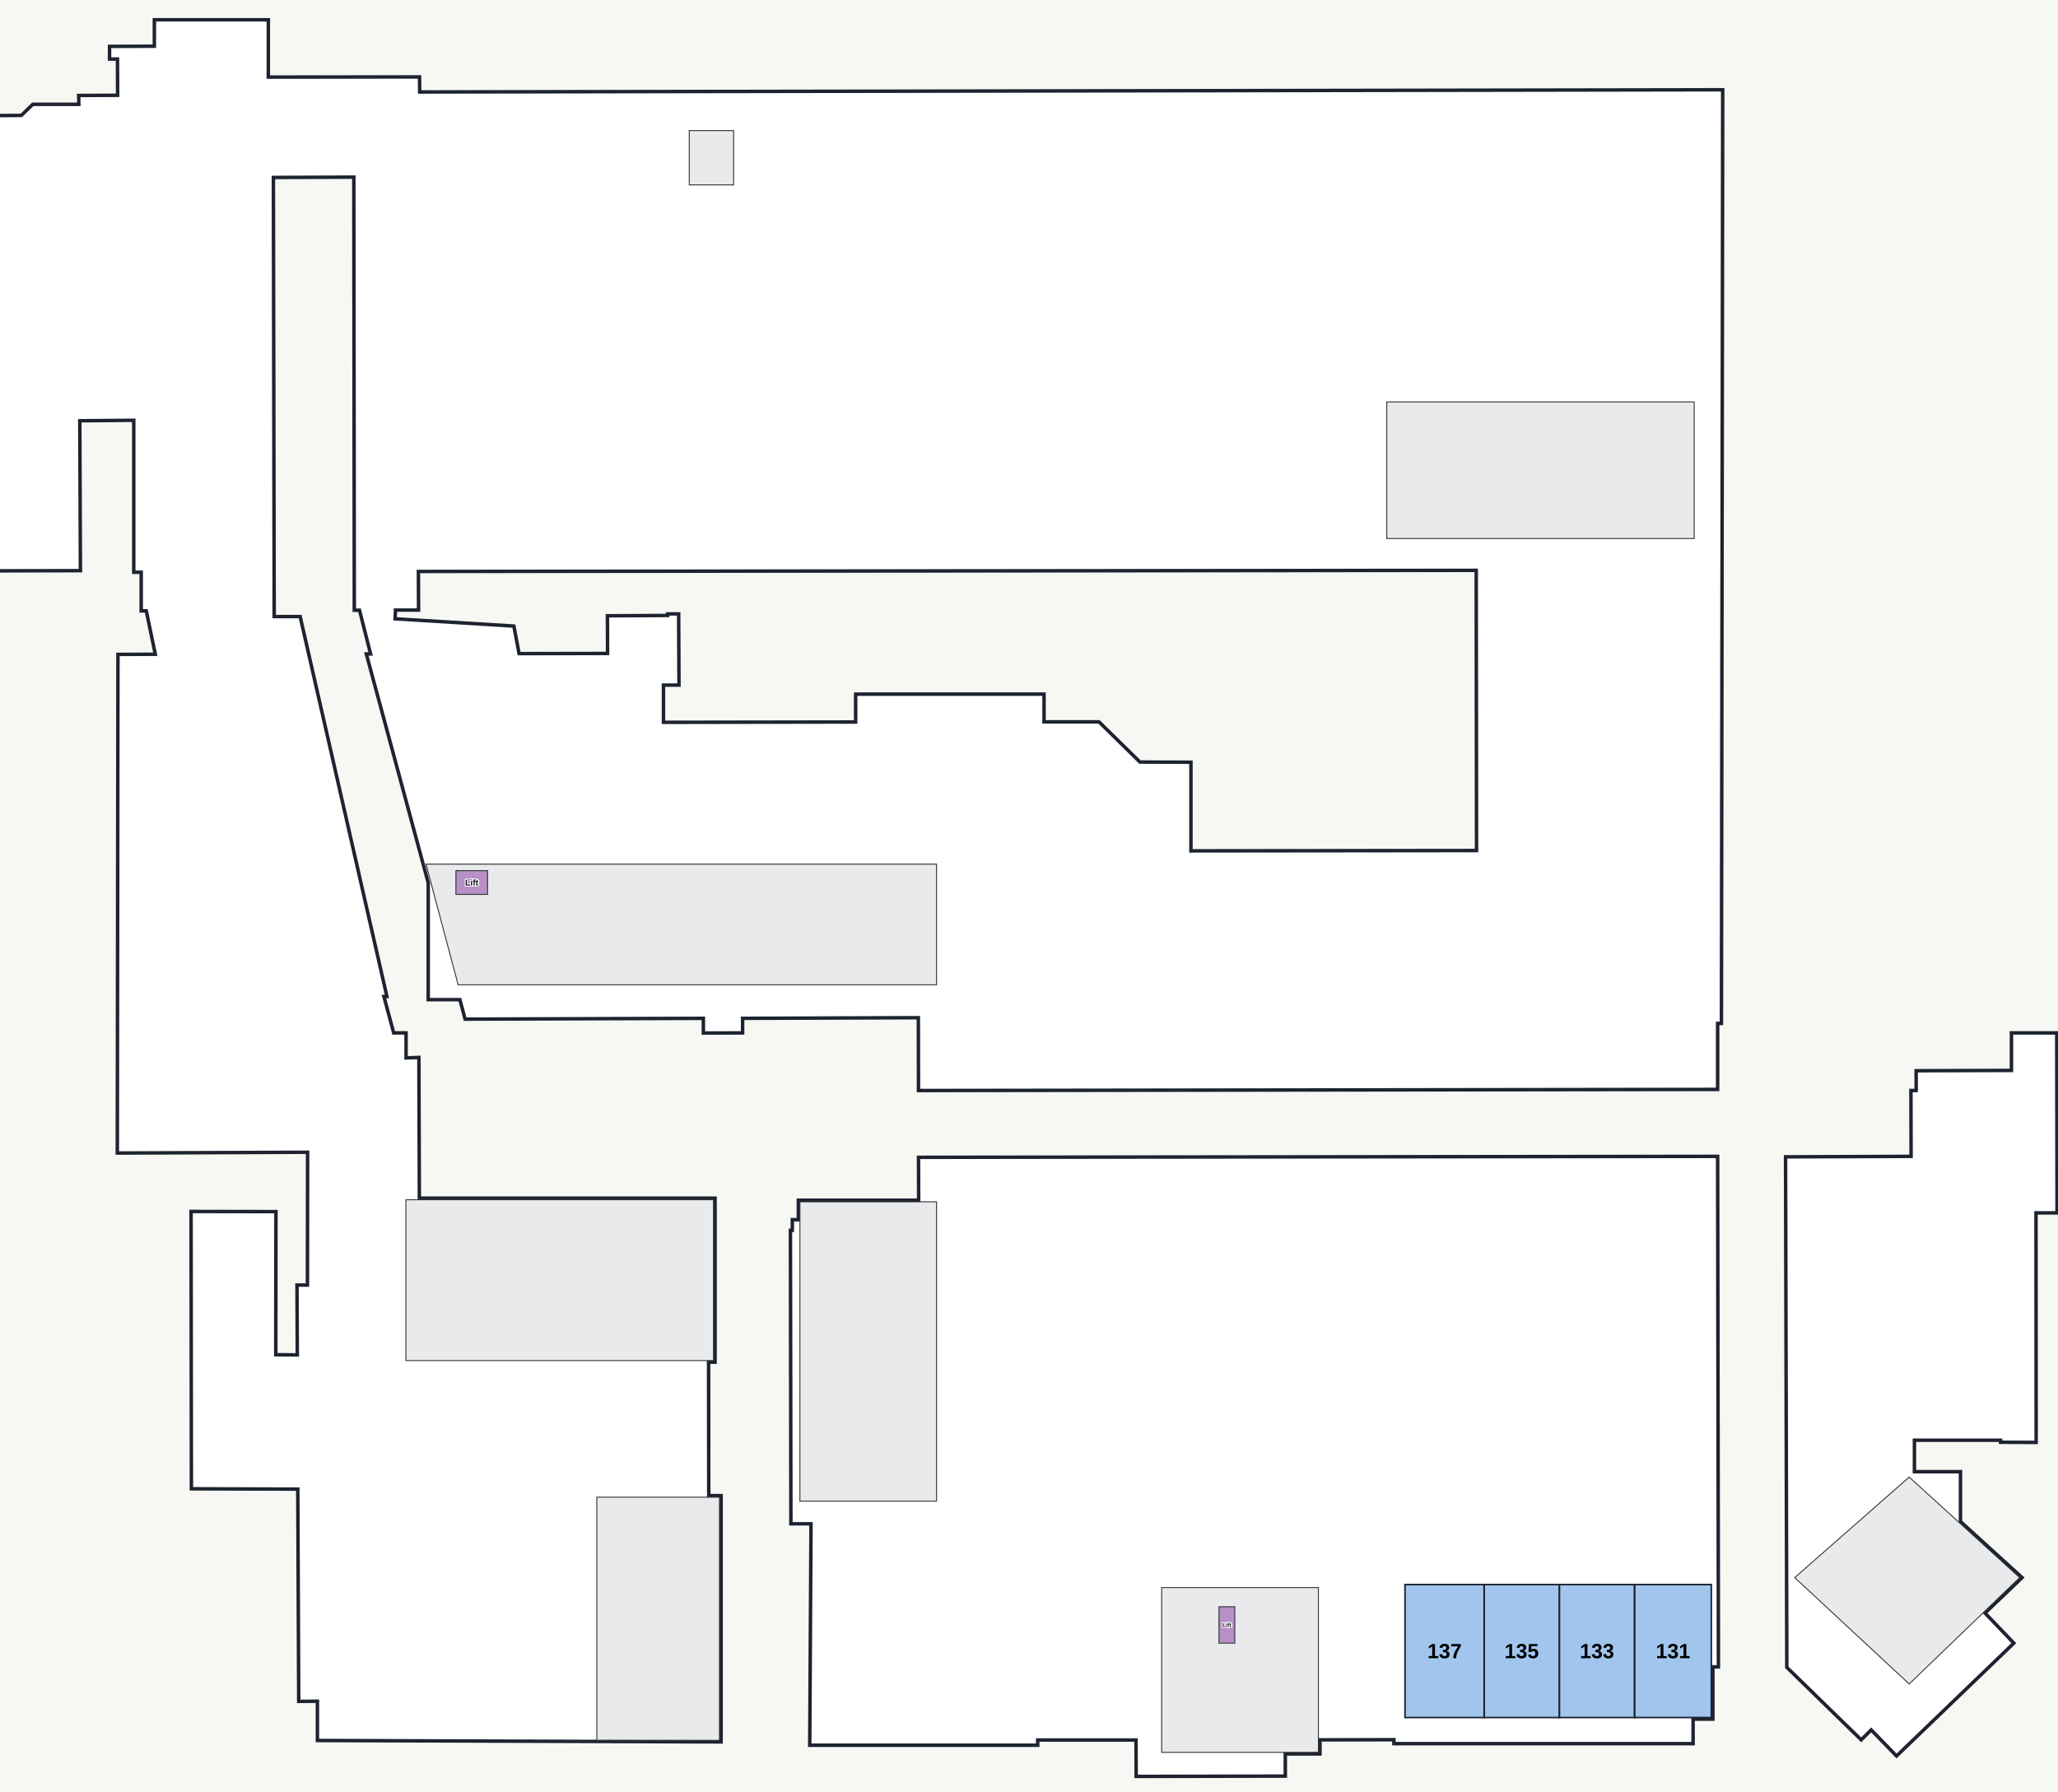
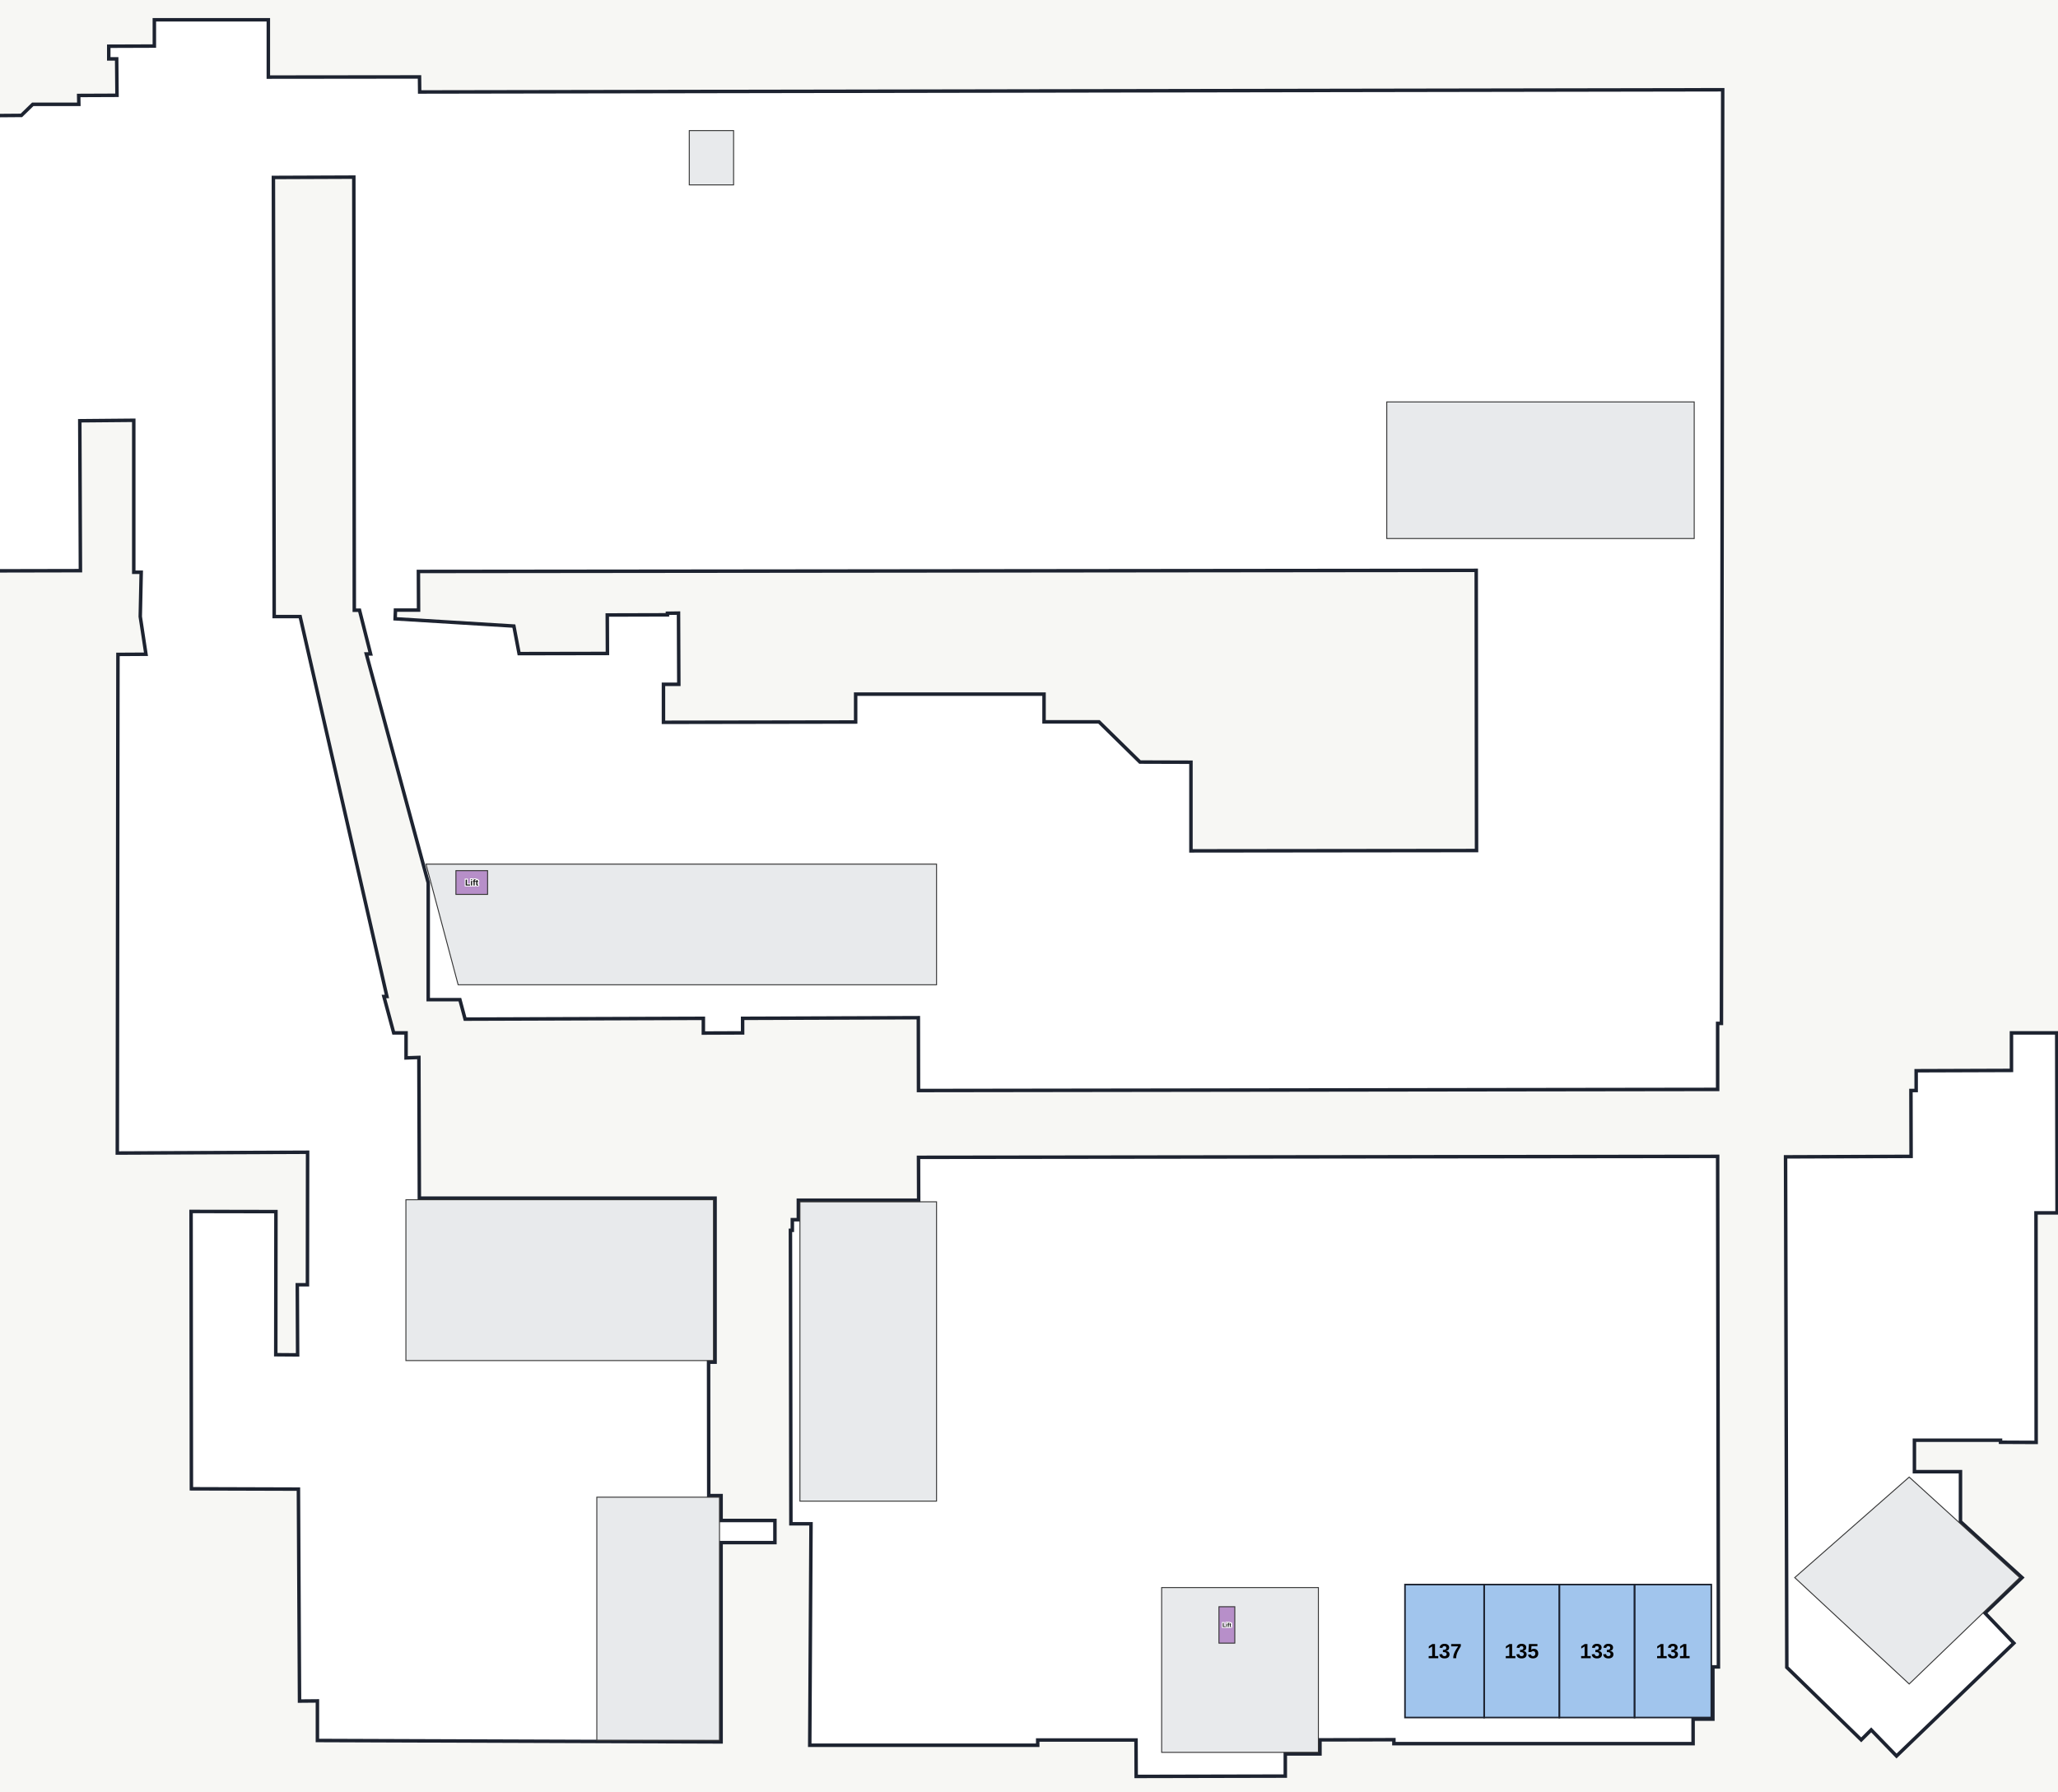
<svg xmlns="http://www.w3.org/2000/svg" viewBox="30 0 1300 1132" font-family="Arial,sans-serif">
  <rect x="30" y="0" width="1300" height="1132" fill="#f7f7f4" />
-   <path fill="#ffffff" stroke="#1d2330" stroke-width="2.2" fill-rule="evenodd" d="M1293.7,911.1 L1316.2,911.2 L1316.1,766.2 L1329.4,766.2 L1329.2,652.5 L1300.6,652.5 L1300.6,676.2 L1240.4,676.4 L1240.4,688.9 L1237.1,688.9 L1237.2,730.5 L1157.9,730.8 L1158.7,1053.3 L1205.7,1099.1 L1212.0,1092.8 L1228.0,1109.3 L1302.1,1038.0 L1283.9,1019.0 L1307.3,996.6 L1268.4,961.2 L1268.4,929.7 L1239.3,929.7 L1239.3,909.8 L1293.7,909.8Z M128.1,413.3 L104.5,413.4 L104.1,728.4 L224.3,727.9 L224.2,811.8 L217.6,811.8 L217.8,855.9 L204.2,855.8 L204.3,765.4 L150.7,765.3 L150.9,940.5 L218.1,940.7 L218.7,1074.8 L230.5,1074.7 L230.5,1099.5 L485.5,1100.4 L485.5,944.8 L477.7,944.8 L477.6,860.5 L481.7,860.5 L481.7,756.9 L294.9,756.9 L294.6,668.0 L286.5,668.3 L286.5,652.5 L278.7,652.5 L272.5,629.5 L274.4,629.5 L219.6,389.5 L203.2,389.5 L202.7,112.1 L253.5,111.9 L253.8,385.5 L257.1,385.5 L264.1,413.1 L261.4,413.1 L300.5,557.7 L300.5,631.5 L320.5,631.5 L323.8,643.8 L474.3,643.3 L474.3,652.6 L499.1,652.5 L499.1,643.3 L610.1,642.9 L610.2,688.9 L1115.0,688.2 L1115.0,646.5 L1117.4,646.5 L1118.2,56.7 L295.1,58.1 L295.0,48.6 L199.5,48.7 L199.5,12.5 L127.5,12.5 L127.5,29.2 L99.2,29.3 L99.2,37.3 L104.2,37.3 L104.3,60.2 L79.7,60.3 L79.8,65.9 L50.7,65.9 L43.5,72.9 L16.8,73.1 L-7.3,49.3 L-73.4,115.6 L-73.1,315.4 L-58.3,315.5 L-58.3,338.0 L-73.0,337.9 L-72.9,346.0 L-75.1,346.0 L-74.6,355.7 L-71.9,359.1 L-67.8,360.8 L80.8,360.5 L80.4,265.8 L114.5,265.5 L114.5,361.5 L119.2,361.5 L119.2,385.9 L122.4,385.9Z M451.7,387.8 L451.7,388.8 L413.7,389.0 L413.8,412.8 L357.9,412.9 L354.6,395.5 L279.6,390.9 L279.8,385.4 L294.4,385.4 L294.3,361.0 L962.5,360.3 L962.7,537.3 L782.3,537.5 L782.3,481.5 L750.1,481.4 L724.2,456.0 L689.5,456.0 L689.5,438.5 L570.5,438.5 L570.5,456.1 L449.1,456.3 L449.1,432.8 L458.9,432.8 L458.7,387.8Z M529.3,777.2 L529.6,962.6 L542.3,962.6 L541.5,1102.5 L685.5,1102.5 L685.5,1099.2 L747.6,1099.2 L747.7,1122.2 L841.9,1122.0 L841.9,1108.0 L863.8,1108.0 L863.8,1099.1 L910.5,1099.0 L910.5,1101.5 L1099.5,1101.5 L1099.5,1086.0 L1112.0,1086.0 L1112.0,1053.0 L1115.5,1053.0 L1115.0,730.5 L610.2,731.1 L610.3,758.2 L534.3,758.2 L534.3,770.5 L530.5,770.5 L530.5,777.2Z" />
-   <polygon id="4-DAK-1" points="465.4,82.5 493.4,82.5 493.4,116.8 465.4,116.8" fill="#d5d8dc" fill-opacity="0.55" stroke="#333" stroke-width="0.6" />
-   <polygon id="4-DAK-2" points="906.0,253.9 1100.2,253.9 1100.2,340.2 906.0,340.2" fill="#d5d8dc" fill-opacity="0.55" stroke="#333" stroke-width="0.6" />
-   <polygon id="4-DAK-3" points="299.1,545.9 621.6,545.9 621.6,622.1 319.4,622.1" fill="#d5d8dc" fill-opacity="0.55" stroke="#333" stroke-width="0.6" />
-   <polygon id="4-DAK-4" points="286.4,757.9 480.7,757.9 480.7,859.5 286.4,859.5" fill="#d5d8dc" fill-opacity="0.55" stroke="#333" stroke-width="0.6" />
-   <polygon id="4-DAK-5" points="535.3,759.2 621.6,759.2 621.6,948.3 535.3,948.3" fill="#d5d8dc" fill-opacity="0.55" stroke="#333" stroke-width="0.6" />
-   <polygon id="4-DAK-6" points="407.0,945.8 484.5,945.8 484.5,1099.4 407.0,1099.4" fill="#d5d8dc" fill-opacity="0.55" stroke="#333" stroke-width="0.6" />
-   <polygon id="4-DAK-7" points="763.8,1002.9 862.8,1002.9 862.8,1107.0 763.8,1107.0" fill="#d5d8dc" fill-opacity="0.55" stroke="#333" stroke-width="0.6" />
-   <polygon id="4-DAK-8" points="1236.0,933.1 1305.8,996.6 1236.0,1063.8 1163.7,996.6" fill="#d5d8dc" fill-opacity="0.55" stroke="#333" stroke-width="0.6" />
+   <path fill="#ffffff" stroke="#1d2330" stroke-width="2.2" fill-rule="evenodd" d="M1293.7,911.1 L1316.2,911.2 L1316.1,766.2 L1329.4,766.2 L1329.2,652.5 L1300.6,652.5 L1300.6,676.2 L1240.4,676.4 L1240.4,688.9 L1237.1,688.9 L1237.2,730.5 L1157.9,730.8 L1158.7,1053.3 L1205.7,1099.1 L1212.0,1092.8 L1228.0,1109.3 L1302.1,1038.0 L1283.9,1019.0 L1307.3,996.6 L1268.4,961.2 L1268.4,929.7 L1239.3,929.7 L1239.3,909.8 L1293.7,909.8Z M104.5,413.4 L104.1,728.4 L224.3,727.9 L224.2,811.6 L217.8,811.6 L218.0,855.9 L204.2,855.8 L204.3,765.4 L150.7,765.3 L150.9,940.5 L218.5,940.7 L219.2,1074.6 L230.5,1074.5 L230.5,1099.5 L485.5,1100.4 L485.5,974.5 L519.5,974.5 L519.5,960.5 L485.5,960.5 L485.5,944.8 L477.7,944.8 L477.6,860.5 L481.7,860.5 L481.7,756.9 L294.9,756.9 L294.6,668.0 L286.5,668.3 L286.5,652.5 L278.7,652.5 L272.5,629.5 L274.4,629.5 L219.6,389.5 L203.2,389.5 L202.7,112.1 L253.5,111.9 L253.8,385.5 L257.1,385.5 L264.1,413.1 L261.4,413.1 L300.5,557.7 L300.5,631.5 L320.5,631.5 L323.8,643.8 L474.3,643.3 L474.3,652.6 L499.1,652.5 L499.1,643.3 L610.1,642.9 L610.2,688.9 L1115.0,688.2 L1115.0,646.5 L1117.4,646.5 L1118.2,56.7 L295.1,58.1 L295.0,48.6 L199.5,48.7 L199.5,12.5 L127.5,12.5 L127.5,29.1 L98.7,29.2 L98.7,37.2 L103.7,37.2 L103.9,60.2 L79.7,60.3 L79.8,65.9 L50.7,65.9 L43.5,72.9 L16.8,73.1 L-7.3,49.3 L-73.4,115.6 L-73.1,315.4 L-58.3,315.5 L-58.3,338.0 L-73.0,337.9 L-72.9,346.0 L-75.1,346.0 L-75.1,354.3 L-73.0,358.1 L-67.8,360.8 L80.8,360.5 L80.4,265.8 L114.5,265.5 L114.5,361.5 L119.2,361.5 L118.6,389.5 L122.2,413.3Z M451.6,387.4 L451.6,388.4 L413.6,388.5 L413.7,412.8 L357.9,412.9 L354.6,395.5 L279.6,390.9 L279.8,385.4 L294.4,385.4 L294.3,361.0 L962.5,360.3 L962.7,537.3 L782.3,537.5 L782.3,481.5 L750.1,481.4 L724.2,456.0 L689.5,456.0 L689.5,438.5 L570.5,438.5 L570.5,456.1 L449.1,456.3 L449.1,432.3 L458.8,432.3 L458.6,387.3Z M529.3,777.2 L529.6,962.6 L542.3,962.6 L541.5,1102.5 L685.5,1102.5 L685.5,1099.2 L747.6,1099.2 L747.7,1122.2 L841.9,1122.0 L841.9,1108.0 L863.8,1108.0 L863.8,1099.1 L910.5,1099.0 L910.5,1101.5 L1099.5,1101.5 L1099.5,1086.0 L1112.0,1086.0 L1112.0,1053.0 L1115.5,1053.0 L1115.0,730.5 L610.2,731.1 L610.3,758.2 L534.3,758.2 L534.3,770.5 L530.5,770.5 L530.5,777.2Z" />
+   <polygon id="4-DAK-1" points="465.4,116.8 493.4,116.8 493.4,82.5 465.4,82.5" fill="#d5d8dc" fill-opacity="0.55" stroke="#333" stroke-width="0.6" />
+   <polygon id="4-DAK-2" points="906.0,340.2 1100.2,340.2 1100.2,253.9 906.0,253.9" fill="#d5d8dc" fill-opacity="0.55" stroke="#333" stroke-width="0.6" />
+   <polygon id="4-DAK-3" points="319.4,622.1 621.6,622.1 621.6,545.9 299.1,545.9" fill="#d5d8dc" fill-opacity="0.55" stroke="#333" stroke-width="0.6" />
+   <polygon id="4-DAK-4" points="286.4,859.5 480.7,859.5 480.7,757.9 286.4,757.9" fill="#d5d8dc" fill-opacity="0.55" stroke="#333" stroke-width="0.6" />
+   <polygon id="4-DAK-5" points="535.3,948.3 621.6,948.3 621.6,759.2 535.3,759.2" fill="#d5d8dc" fill-opacity="0.55" stroke="#333" stroke-width="0.6" />
+   <polygon id="4-DAK-6" points="407.0,1099.4 484.5,1099.4 484.5,945.8 407.0,945.8" fill="#d5d8dc" fill-opacity="0.55" stroke="#333" stroke-width="0.6" />
+   <polygon id="4-DAK-7" points="763.8,1107.0 862.8,1107.0 862.8,1002.9 763.8,1002.9" fill="#d5d8dc" fill-opacity="0.55" stroke="#333" stroke-width="0.6" />
+   <polygon id="4-DAK-8" points="1163.7,996.6 1236.0,1063.8 1305.8,996.6 1236.0,933.1" fill="#d5d8dc" fill-opacity="0.55" stroke="#333" stroke-width="0.6" />
  <polygon id="4-246-LIFT" points="800,1015 810,1015 810,1038 800,1038" fill="#8e44ad" fill-opacity="0.55" stroke="#333" stroke-width="0.6" />
  <text x="805.0" y="1026.5" font-size="3.6" font-weight="700" text-anchor="middle" dominant-baseline="central" fill="#111" stroke="#fff" stroke-width="1.2" paint-order="stroke">Lift</text>
  <polygon id="4-225-LIFT" points="318,550 338,550 338,565 318,565" fill="#8e44ad" fill-opacity="0.55" stroke="#333" stroke-width="0.6" />
  <text x="328.0" y="557.5" font-size="5.4" font-weight="700" text-anchor="middle" dominant-baseline="central" fill="#111" stroke="#fff" stroke-width="1.2" paint-order="stroke">Lift</text>
  <polygon id="S131" points="1062.5,1001 1111,1001 1111,1085 1062.5,1085" fill="#2f7fd8" fill-opacity="0.45" stroke="#1d2330" stroke-width="1" />
  <text x="1086.8" y="1043.0" font-size="13" font-weight="700" text-anchor="middle" dominant-baseline="central">131</text>
  <polygon id="S133" points="1015,1001 1062.5,1001 1062.5,1085 1015,1085" fill="#2f7fd8" fill-opacity="0.45" stroke="#1d2330" stroke-width="1" />
  <text x="1038.8" y="1043.0" font-size="13" font-weight="700" text-anchor="middle" dominant-baseline="central">133</text>
  <polygon id="S135" points="967.5,1001 1015,1001 1015,1085 967.5,1085" fill="#2f7fd8" fill-opacity="0.45" stroke="#1d2330" stroke-width="1" />
  <text x="991.2" y="1043.0" font-size="13" font-weight="700" text-anchor="middle" dominant-baseline="central">135</text>
  <polygon id="S137" points="917.5,1001 967.5,1001 967.5,1085 917.5,1085" fill="#2f7fd8" fill-opacity="0.45" stroke="#1d2330" stroke-width="1" />
  <text x="942.5" y="1043.0" font-size="13" font-weight="700" text-anchor="middle" dominant-baseline="central">137</text>
</svg>
